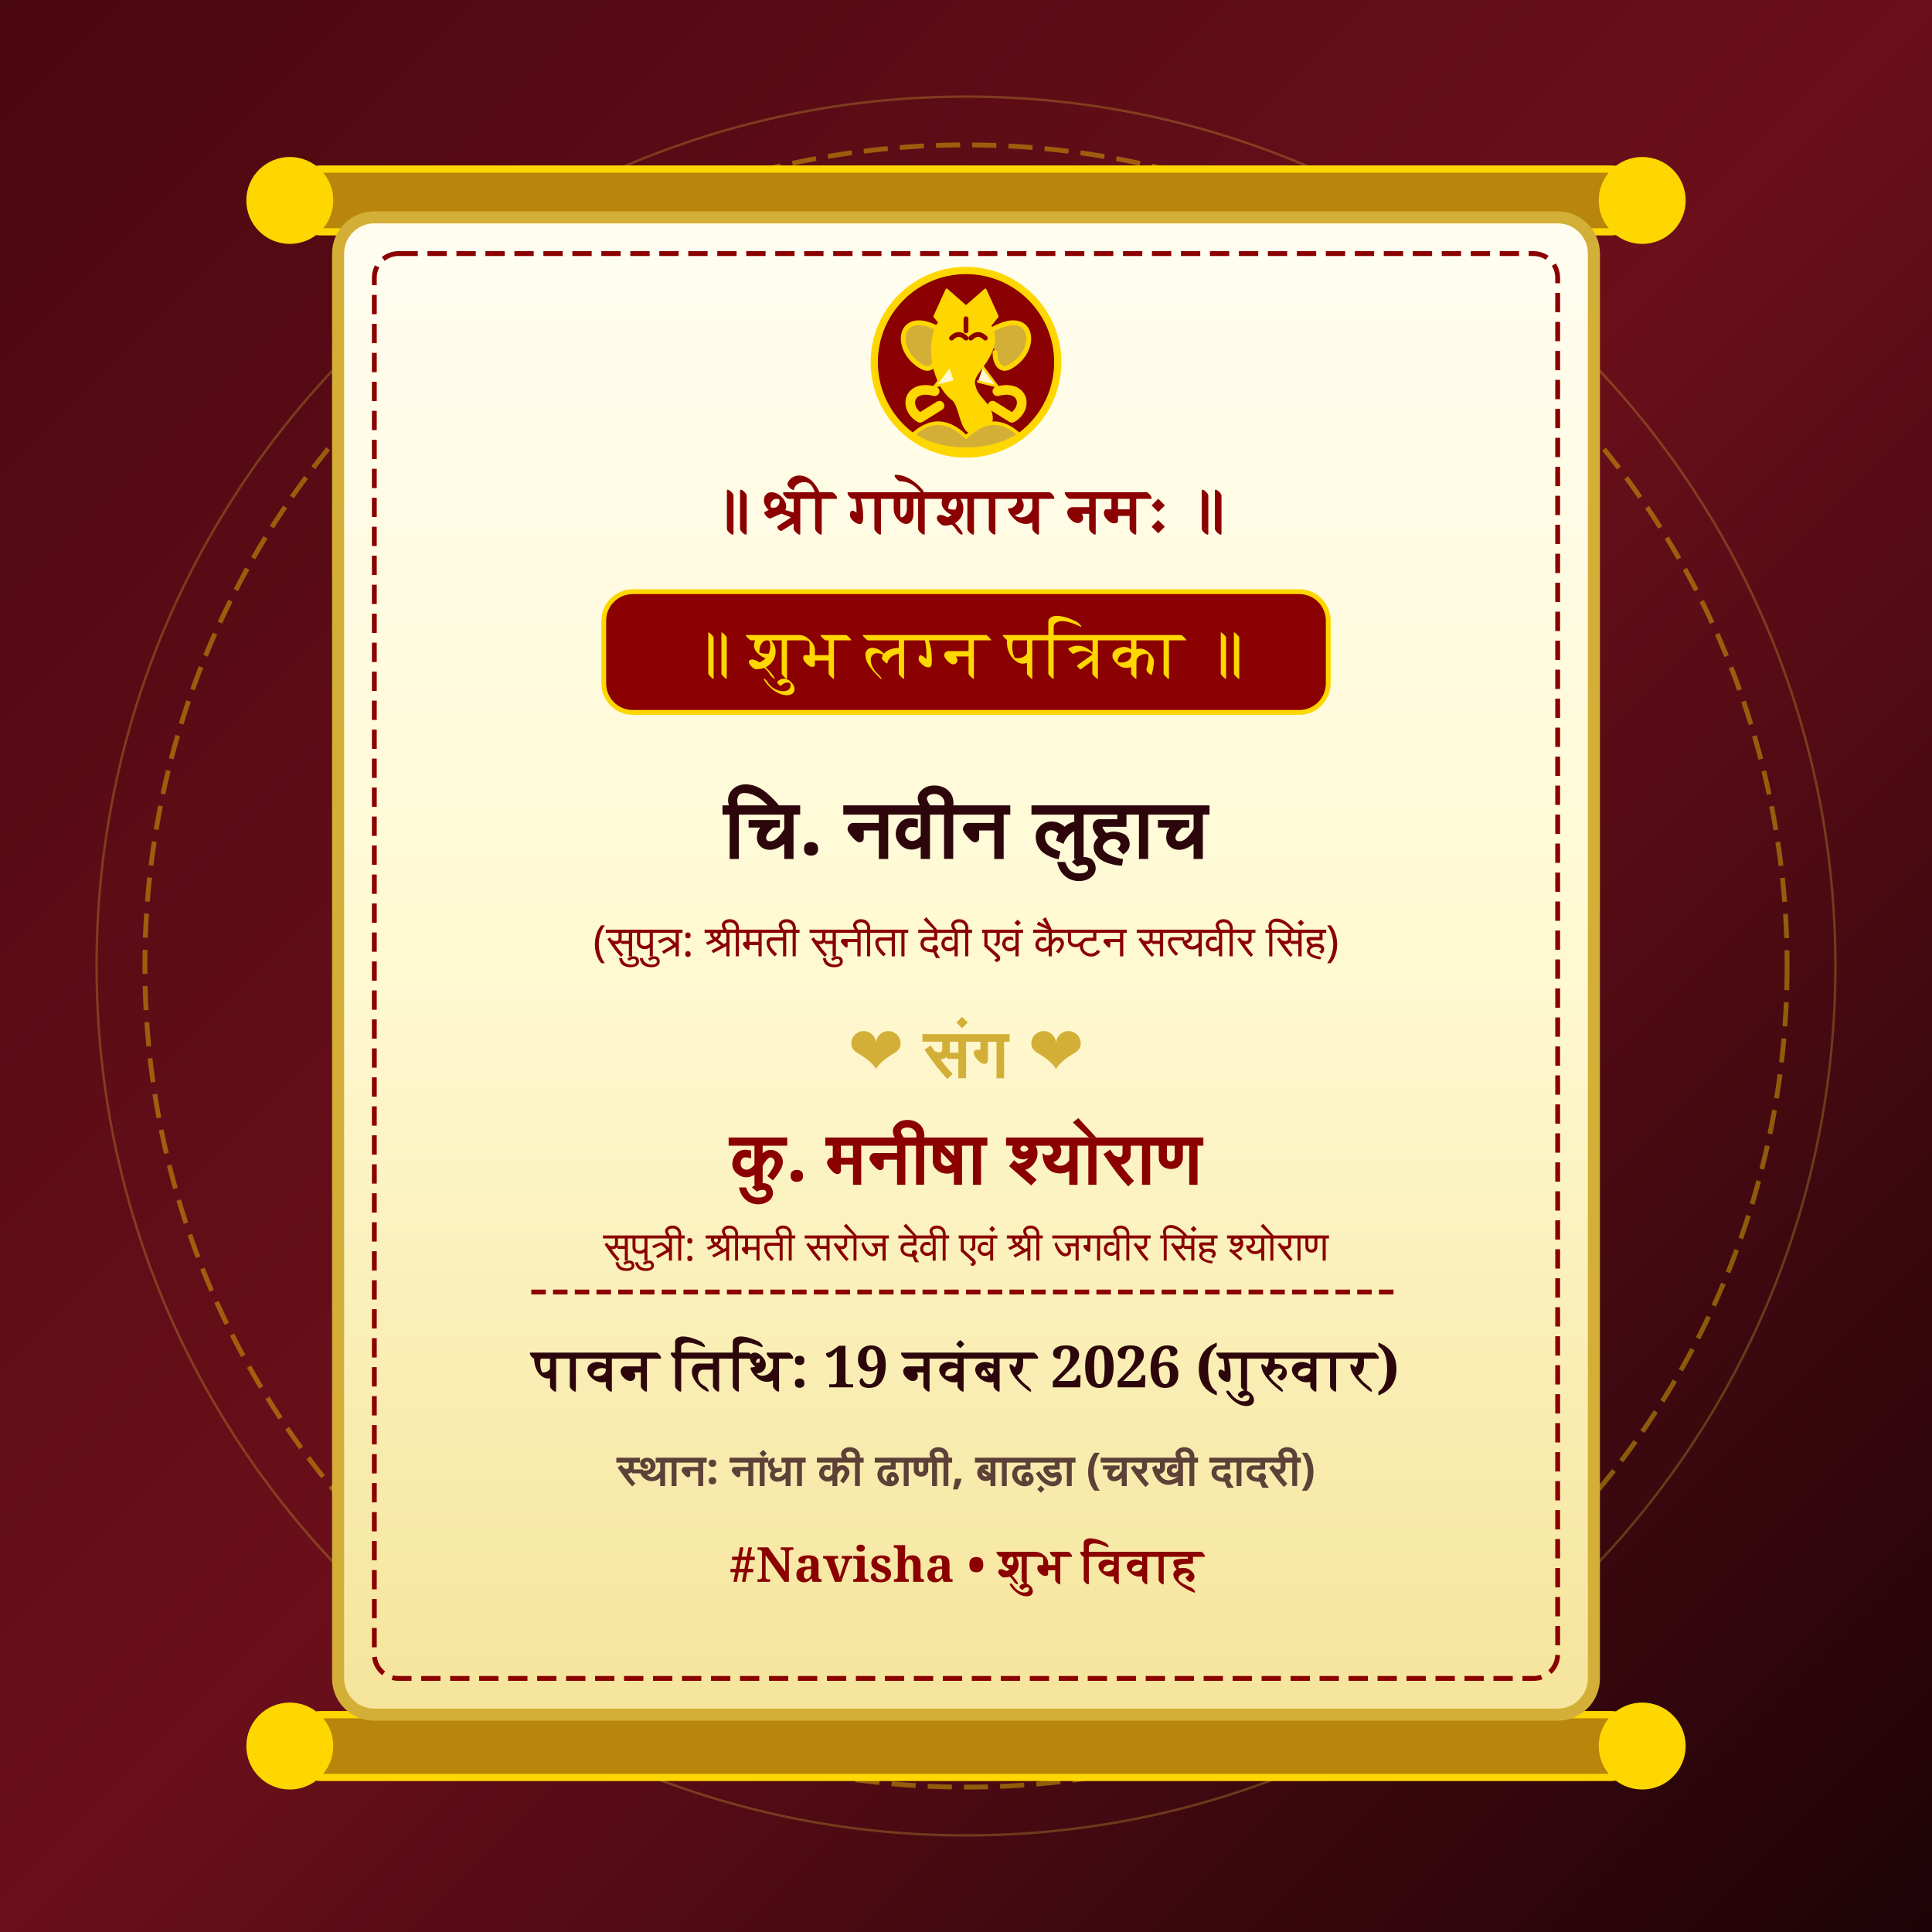
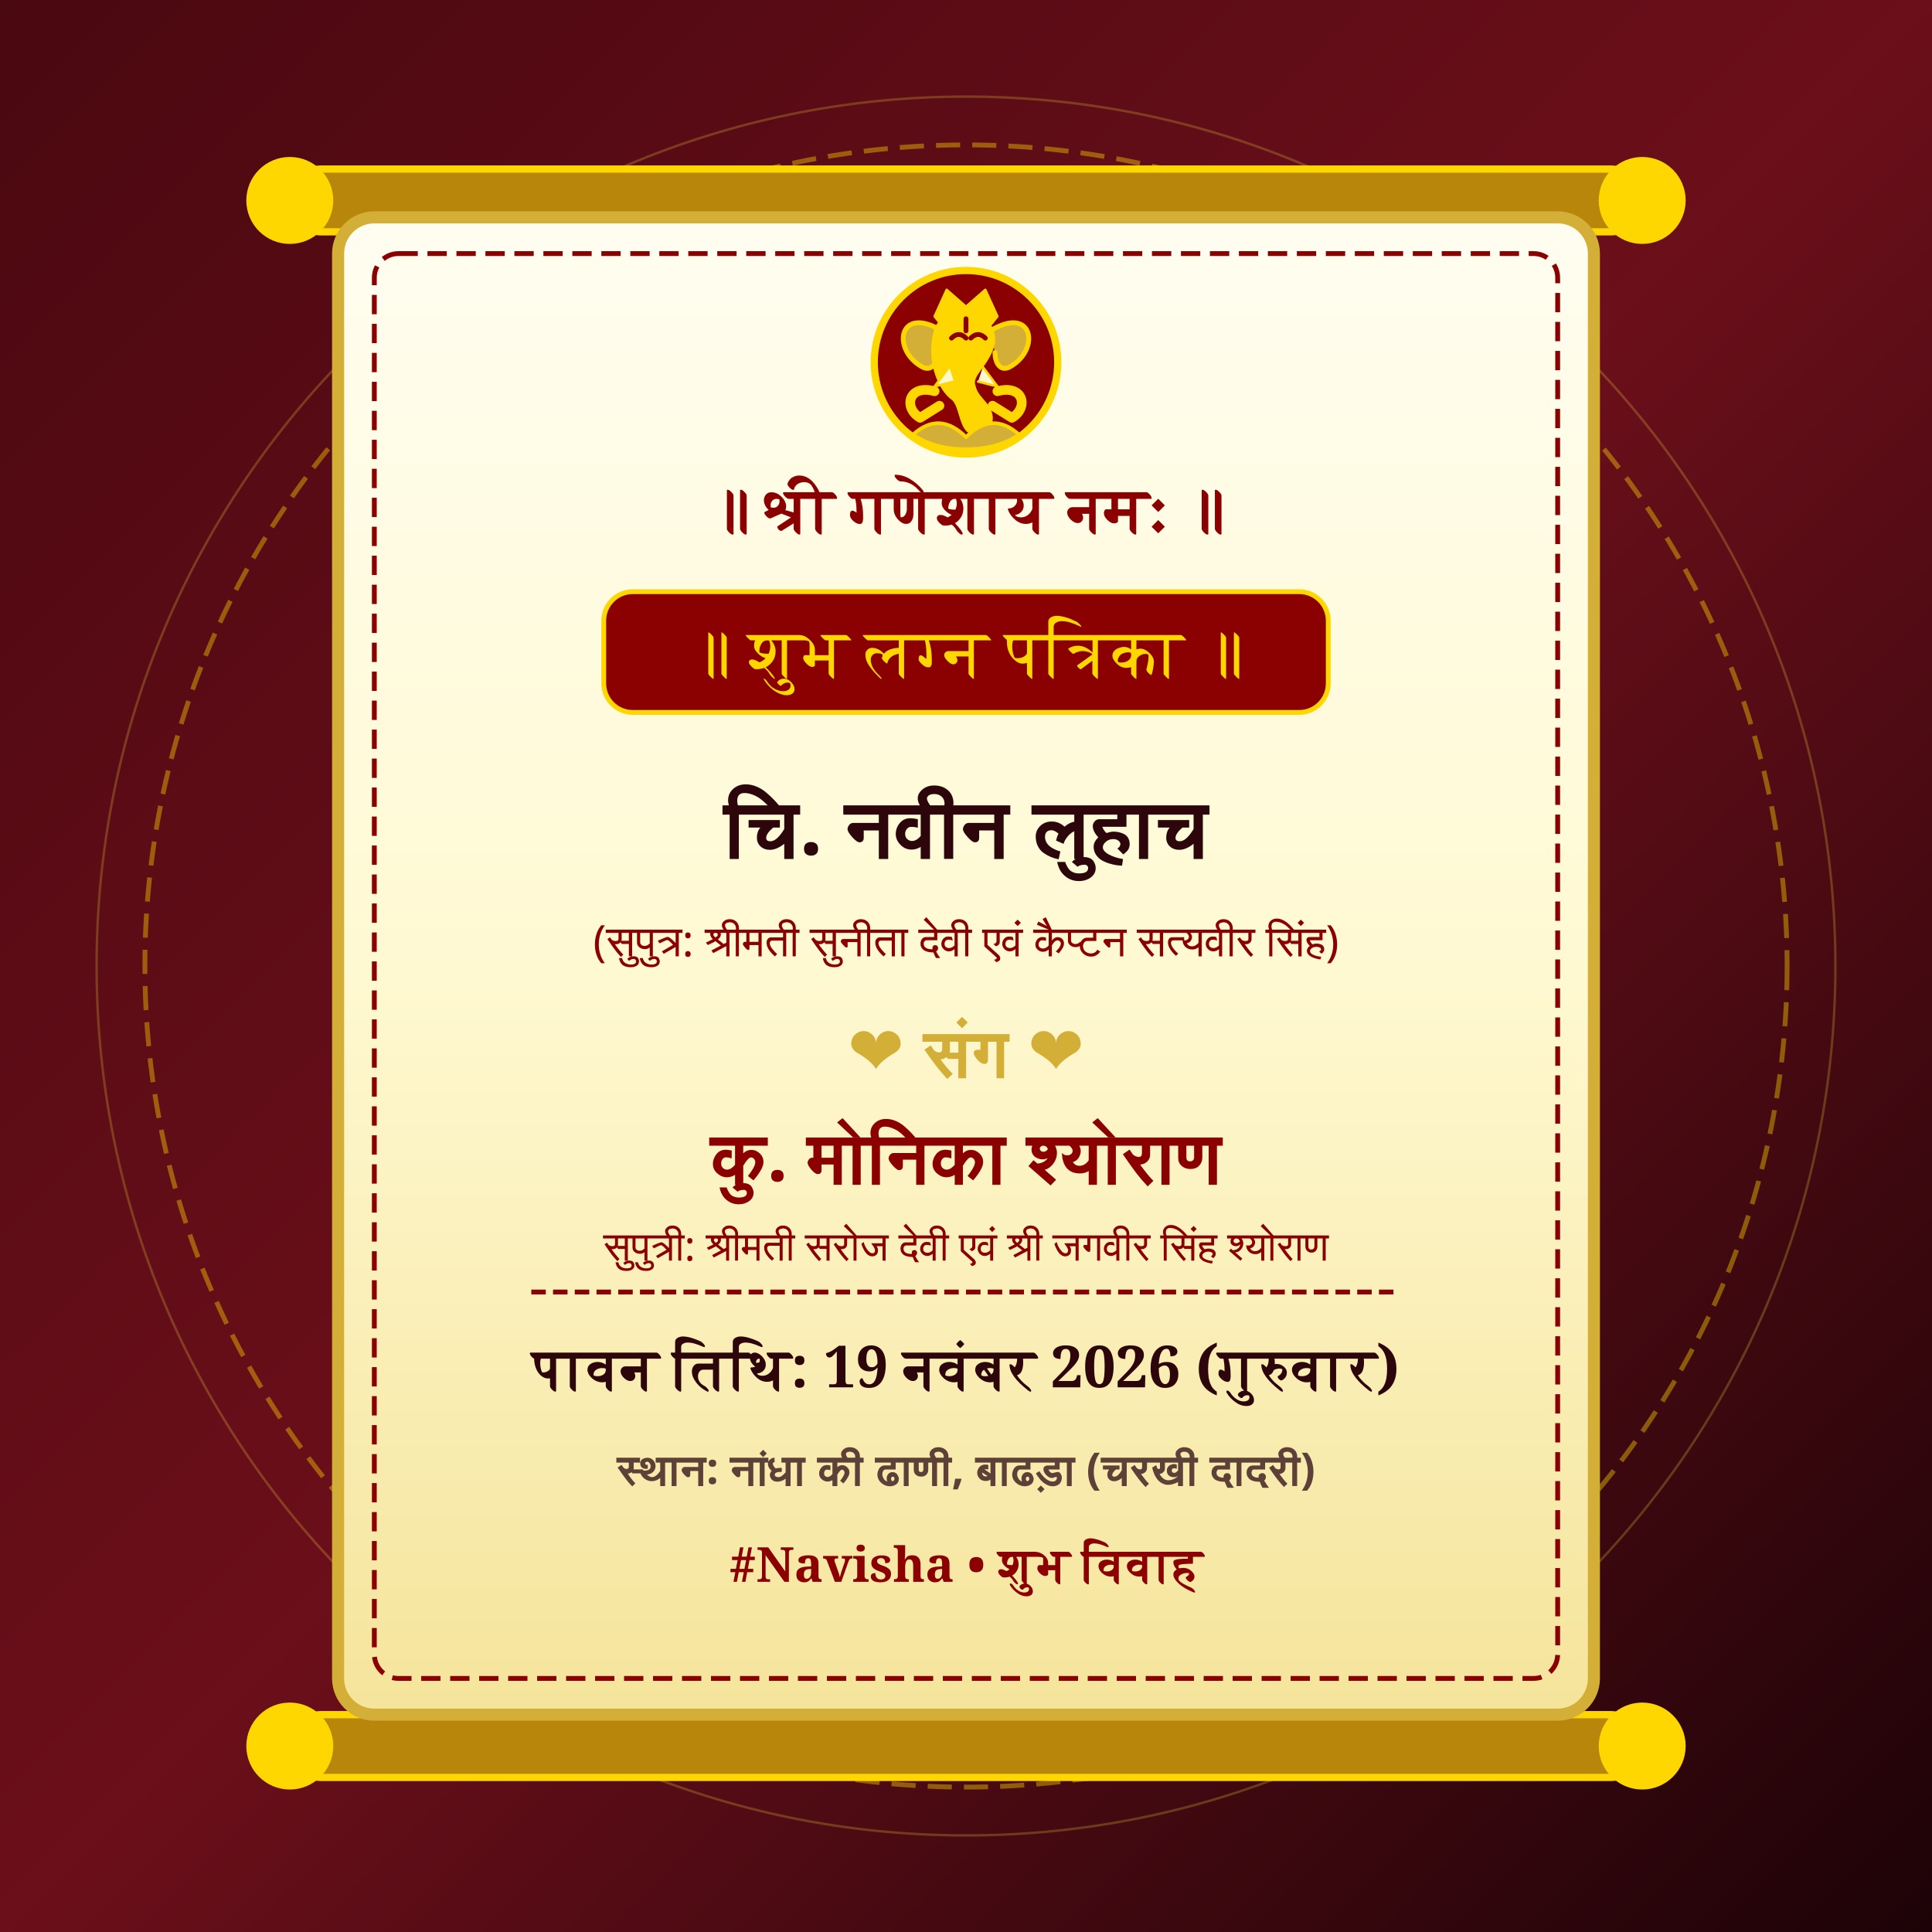
<svg xmlns="http://www.w3.org/2000/svg" viewBox="0 0 800 800" width="100%" height="100%">
  <defs>
    <linearGradient id="bgGradLagan" x1="0%" y1="0%" x2="100%" y2="100%">
      <stop offset="0%" stop-color="#4A0810" />
      <stop offset="50%" stop-color="#6B0F1A" />
      <stop offset="100%" stop-color="#1C0307" />
    </linearGradient>
    <linearGradient id="scrollPaper" x1="0%" y1="0%" x2="0%" y2="100%">
      <stop offset="0%" stop-color="#FFFDF0" />
      <stop offset="50%" stop-color="#FFF9D2" />
      <stop offset="100%" stop-color="#F5E49B" />
    </linearGradient>
  </defs>
  <rect width="800" height="800" fill="url(#bgGradLagan)" />
  <circle cx="400" cy="400" r="340" fill="none" stroke="#FFD700" stroke-width="2" stroke-dasharray="10 5" opacity="0.4" />
  <circle cx="400" cy="400" r="360" fill="none" stroke="#D4AF37" stroke-width="1" opacity="0.3" />
  <g transform="translate(140, 70)">
    <rect x="-20" y="0" width="560" height="26" rx="13" fill="#B8860B" stroke="#FFD700" stroke-width="3" />
    <circle cx="-20" cy="13" r="18" fill="#FFD700" />
    <circle cx="540" cy="13" r="18" fill="#FFD700" />
    <rect x="-20" y="640" width="560" height="26" rx="13" fill="#B8860B" stroke="#FFD700" stroke-width="3" />
    <circle cx="-20" cy="653" r="18" fill="#FFD700" />
    <circle cx="540" cy="653" r="18" fill="#FFD700" />
    <rect x="0" y="20" width="520" height="620" rx="15" fill="url(#scrollPaper)" stroke="#D4AF37" stroke-width="5" />
    <rect x="15" y="35" width="490" height="590" rx="10" fill="none" stroke="#8B0000" stroke-width="2" stroke-dasharray="8 4" />
    <g transform="translate(260, 80)">
      <circle cx="0" cy="0" r="38" fill="#8B0000" stroke="#FFD700" stroke-width="3" />
      <g stroke="#FFD700" stroke-linecap="round" stroke-linejoin="round">
        <path d="M-13,-19 L-8,-30 L0,-23 L8,-30 L13,-19 L9,-14 L-9,-14 Z" fill="#FFD700" />
        <circle cx="0" cy="-28" r="2.5" fill="#8B0000" stroke="none" />
        <path d="M-10,-13 C-28,-24 -31,-5 -18,2 C-14,4 -12,0 -12,-4" fill="#D4AF37" stroke-width="2" />
        <path d="M10,-13 C28,-24 31,-5 18,2 C14,4 12,0 12,-4" fill="#D4AF37" stroke-width="2" />
        <path d="M-12,-14 C-16,-2 -11,11 -5,15 C-2,18 -2,25 1,28 C5,31 11,27 10,22 C9,17 4,15 3,10 C1,5 9,1 11,-8 C12,-15 6,-20 0,-20 C-6,-20 -10,-18 -12,-14 Z" fill="#FFD700" stroke-width="2" />
        <path d="M-6,-10 Q-3,-13 0,-10" fill="none" stroke="#8B0000" stroke-width="2" />
        <path d="M2,-10 Q5,-13 8,-10" fill="none" stroke="#8B0000" stroke-width="2" />
        <path d="M0,-18 L0,-13" stroke="#8B0000" stroke-width="2" />
        <path d="M-7,2 L-13,10 L-5,8" fill="#FFF9D2" stroke="#FFD700" stroke-width="1" />
        <path d="M7,2 L13,10 L5,8" fill="#FFF9D2" stroke="#FFD700" stroke-width="1" />
        <path d="M-13,12 C-24,9 -26,19 -19,23 L-11,18" fill="none" stroke-width="4" />
        <path d="M13,12 C24,9 26,19 19,23 L11,18" fill="none" stroke-width="4" />
        <path d="M-22,30 Q-11,20 0,31 Q11,20 22,30 Q13,36 0,36 Q-13,36 -22,30 Z" fill="#D4AF37" stroke-width="1.5" />
      </g>
    </g>
    <text x="260" y="150" text-anchor="middle" font-family="'Rozha One', 'Yatra One', serif" font-size="26" fill="#8B0000" font-weight="bold">
      ॥ श्री गणेशाय नमः ॥
    </text>
    <rect x="110" y="175" width="300" height="50" rx="12" fill="#8B0000" stroke="#FFD700" stroke-width="2" />
    <text x="260" y="210" text-anchor="middle" font-family="'Rozha One', 'Yatra One', serif" font-size="28" fill="#FFD700" font-weight="extrabold">
      ॥ शुभ लग्न पत्रिका ॥
    </text>
    <g font-family="'Rozha One', 'Yatra One', sans-serif" text-anchor="middle">
      <text x="260" y="285" font-size="34" fill="#2D060C" font-weight="bold">
        चि. नवीन लुहाच
      </text>
      <text x="260" y="326" font-size="18" fill="#8B0000" font-weight="semibold" textLength="455" lengthAdjust="spacingAndGlyphs">
        (सुपुत्र: श्रीमती सुनीता देवी एवं कैप्टन सत्यवीर सिंह)
      </text>
      <text x="260" y="375" font-size="28" fill="#D4AF37" font-weight="bold">
        ❤️ संग ❤️
      </text>
      <text x="260" y="420" font-size="30" fill="#8B0000" font-weight="bold">
-         कु. मनीषा श्योराण
+         कु. मोनिका श्योराण
      </text>
      <text x="260" y="452" font-size="17" fill="#8B0000" font-weight="semibold" textLength="455" lengthAdjust="spacingAndGlyphs">
        सुपुत्री: श्रीमती सरोज देवी एवं श्री जगवीर सिंह श्योराण
      </text>
    </g>
    <line x1="80" y1="465" x2="440" y2="465" stroke="#8B0000" stroke-width="2" stroke-dasharray="6 3" />
    <text x="260" y="505" text-anchor="middle" font-family="'Rozha One', 'Yatra One', serif" font-size="24" fill="#2D060C" font-weight="bold">
      पावन तिथि: 19 नवंबर 2026 (गुरुवार)
    </text>
    <text x="260" y="545" text-anchor="middle" font-family="'Plus Jakarta Sans', sans-serif" font-size="18" fill="#5D4037" font-weight="bold">
      स्थान: नांधा की ढाणी, बाढड़ा (चरखी दादरी)
    </text>
    <text x="260" y="585" text-anchor="middle" font-family="'Rozha One', serif" font-size="20" fill="#8B0000" font-weight="bold">
      #Navisha  •  शुभ विवाह
    </text>
  </g>
</svg>
